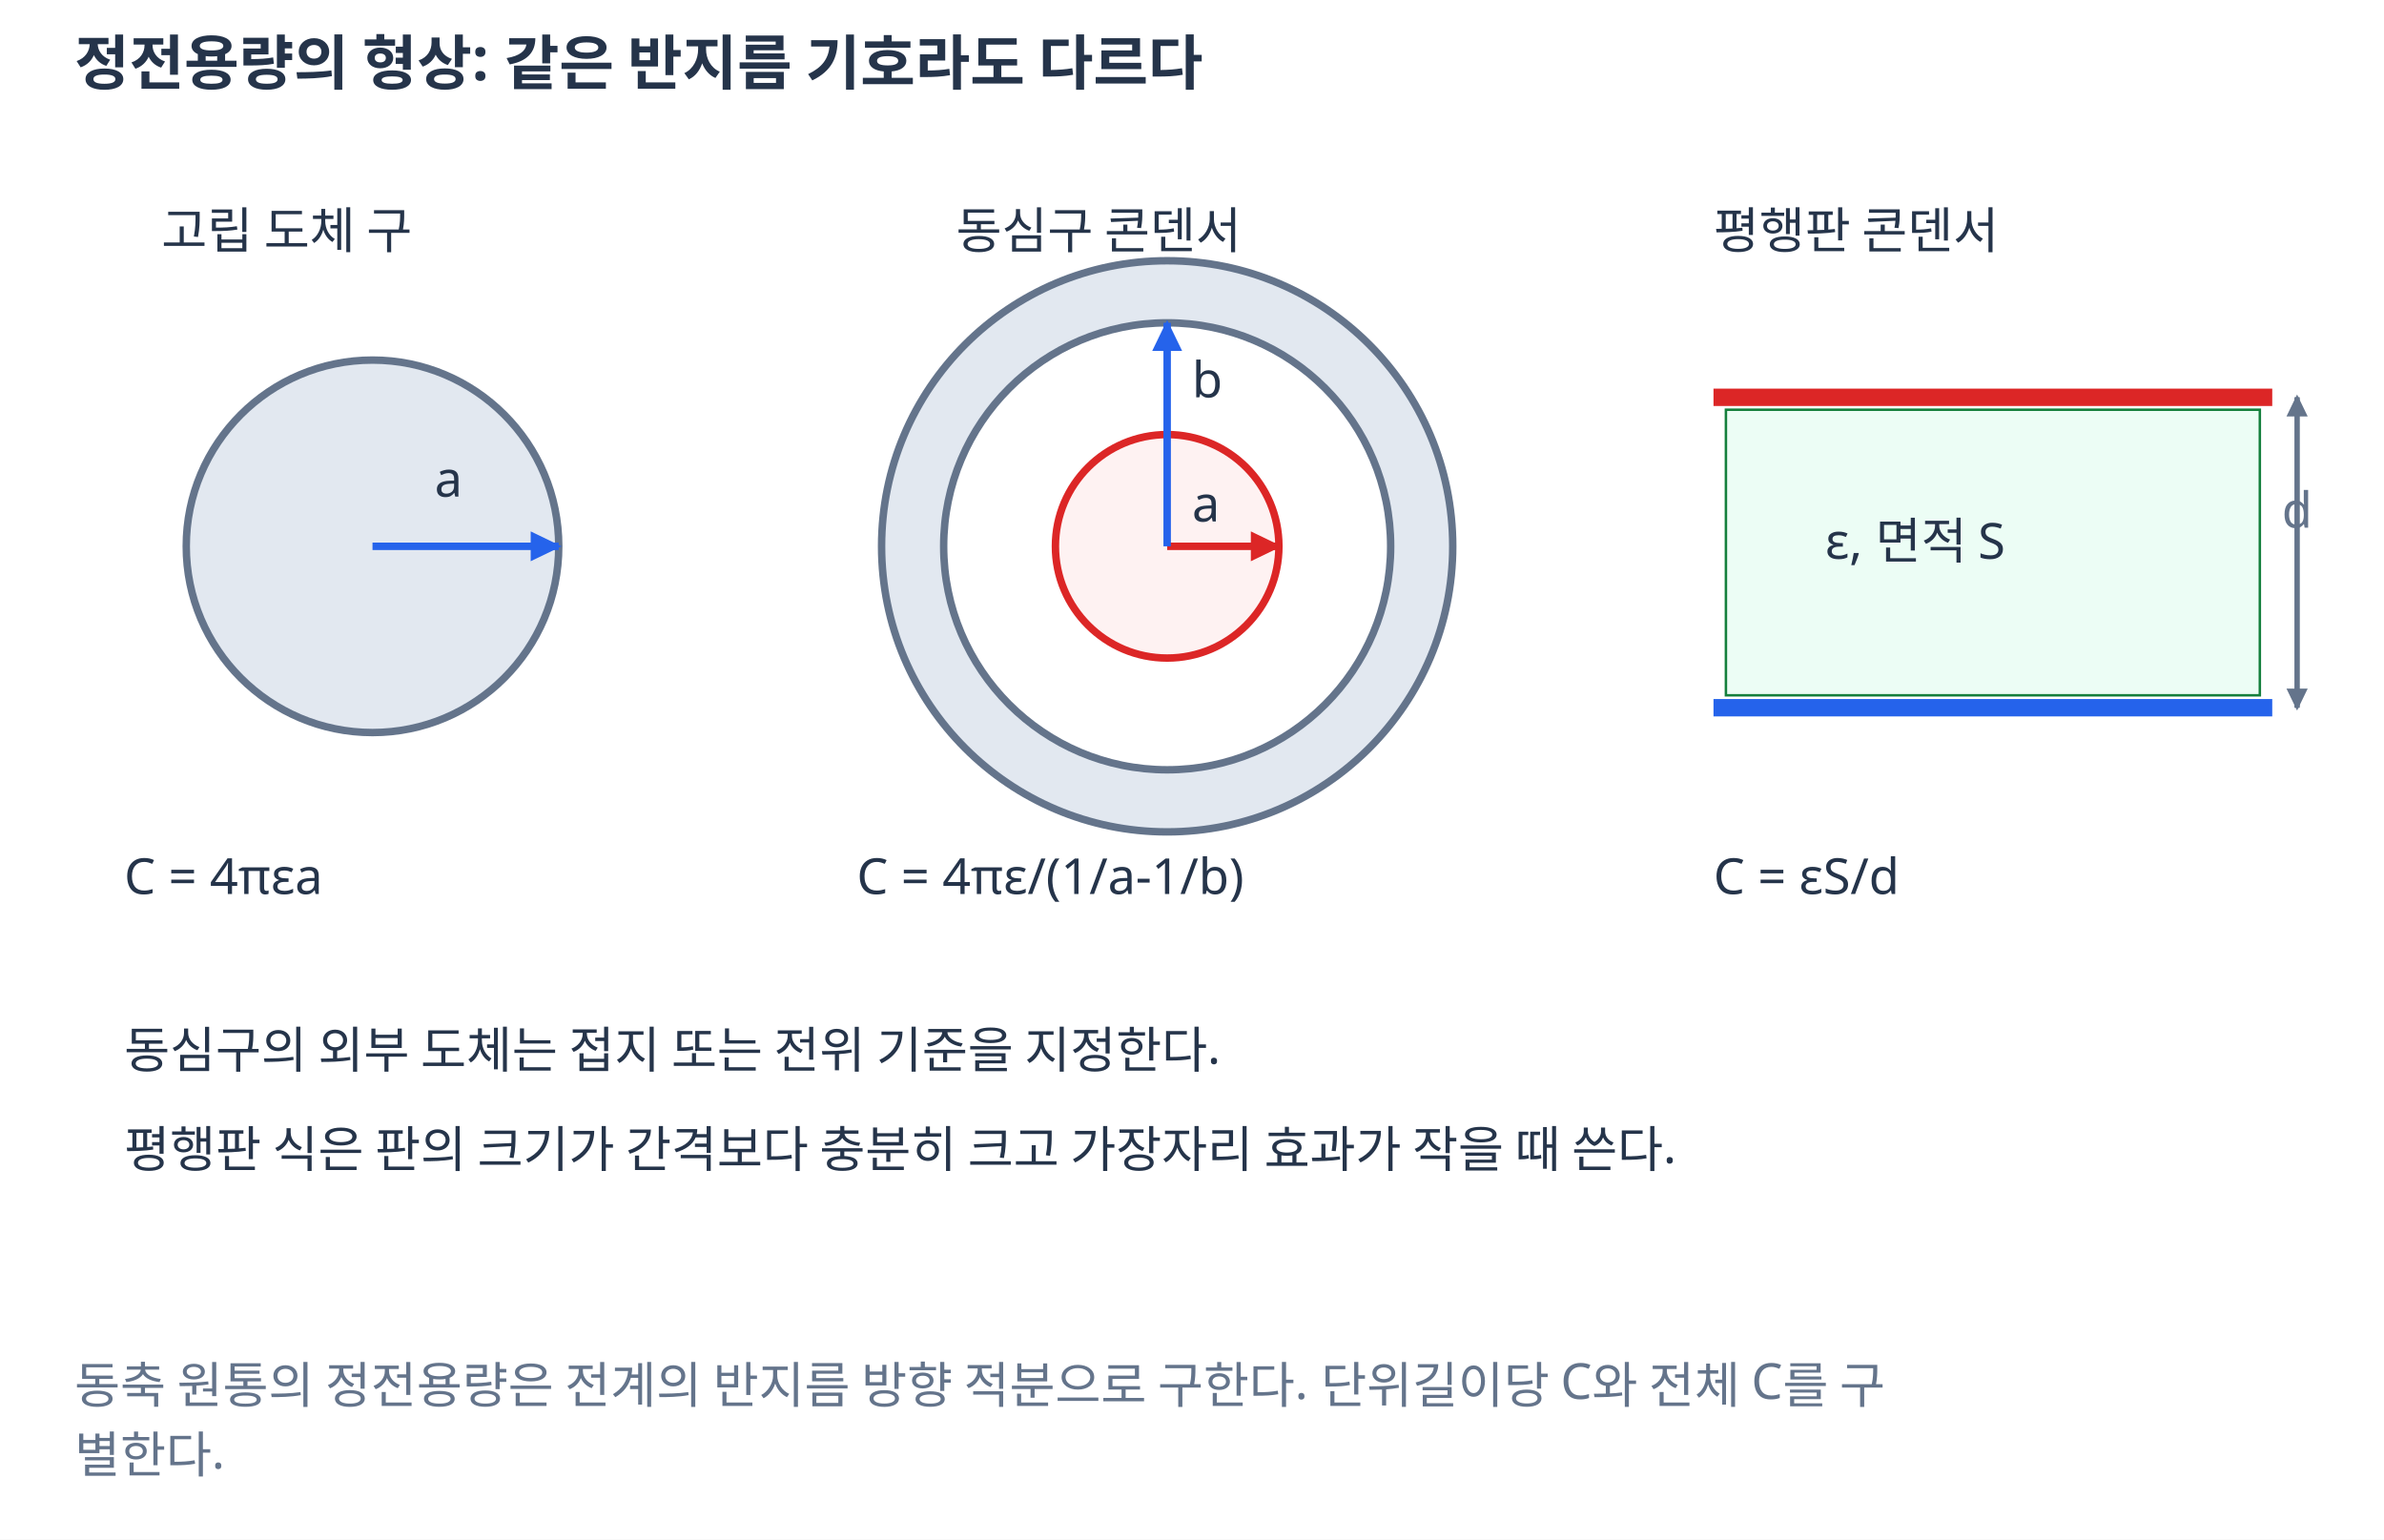
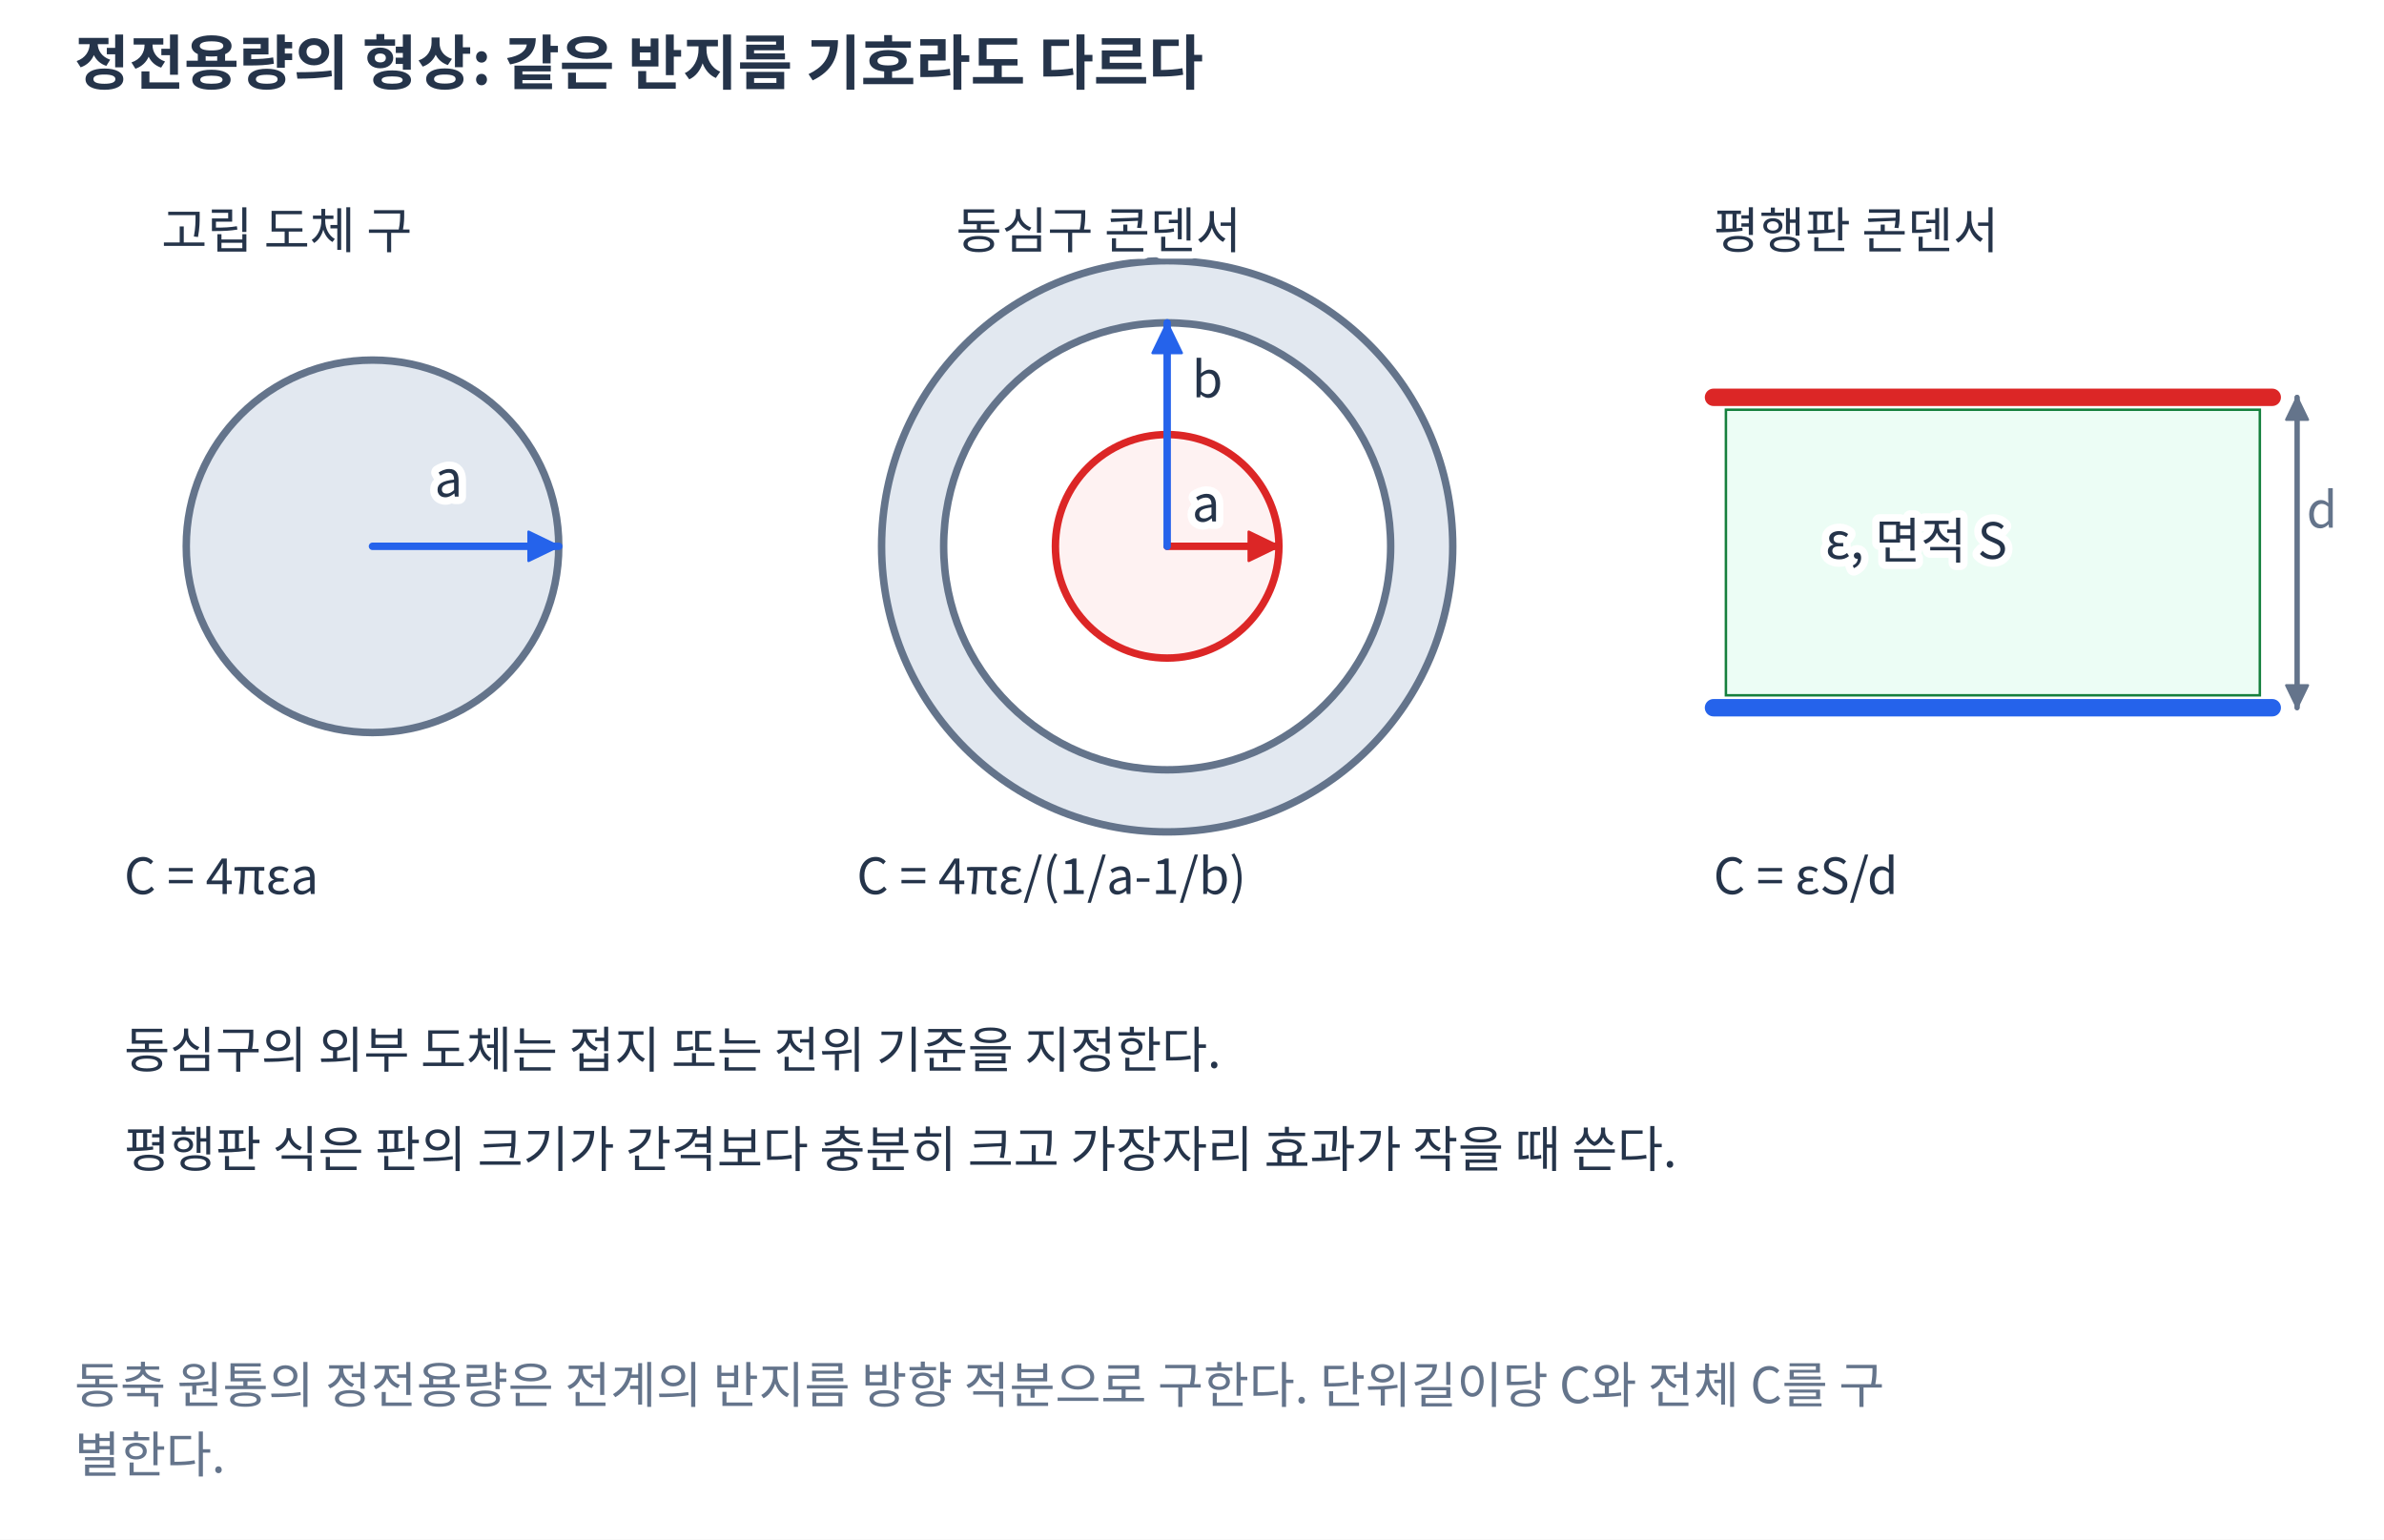
<svg xmlns="http://www.w3.org/2000/svg" width="960" height="620" viewBox="0 0 960 620">
  <rect width="100%" height="100%" fill="white" />
-   <text x="30" y="34" font-family="Noto, Noto Sans KR, Malgun Gothic, sans-serif" font-size="24" fill="#25344A" text-anchor="start" font-weight="700">정전용량의 형상: 같은 반지름 기호라도 다르다</text>
  <circle cx="150" cy="220" r="75" fill="#E2E8F0" stroke="#64748B" stroke-width="3" />
-   <line x1="150" y1="220" x2="225" y2="220" stroke="#2563EB" stroke-width="3" />
-   <polygon points="225,220 214.195,225.22 214.195,214.78" stroke="#2563EB" stroke-width="1" fill="#2563EB" />
-   <text x="175" y="200" font-family="Noto, Noto Sans KR, Malgun Gothic, sans-serif" font-size="20" fill="#25344A" text-anchor="start" font-weight="400">a</text>
-   <text x="65" y="100" font-family="Noto, Noto Sans KR, Malgun Gothic, sans-serif" font-size="20" fill="#25344A" text-anchor="start" font-weight="400">고립 도체 구</text>
-   <text x="50" y="360" font-family="Noto, Noto Sans KR, Malgun Gothic, sans-serif" font-size="20" fill="#25344A" text-anchor="start" font-weight="400">C = 4πεa</text>
+   <line x1="150" y1="220" x2="225" y2="220" stroke="#2563EB" stroke-width="3" stroke-linecap="round" stroke-linejoin="round" />
+   <polygon points="225,220 212.844,225.872 212.844,214.128" stroke="#2563EB" stroke-width="1" fill="#2563EB" stroke-linecap="round" stroke-linejoin="round" />
  <circle cx="470" cy="220" r="115" fill="#E2E8F0" stroke="#64748B" stroke-width="3" />
  <circle cx="470" cy="220" r="90" fill="white" stroke="#64748B" stroke-width="3" />
  <circle cx="470" cy="220" r="45" fill="#FEF2F2" stroke="#DC2626" stroke-width="3" />
-   <line x1="470" y1="220" x2="515" y2="220" stroke="#DC2626" stroke-width="3" />
-   <polygon points="515,220 504.195,225.22 504.195,214.78" stroke="#DC2626" stroke-width="1" fill="#DC2626" />
-   <line x1="470" y1="220" x2="470" y2="130" stroke="#2563EB" stroke-width="3" />
-   <polygon points="470,130 475.22,140.805 464.78,140.805" stroke="#2563EB" stroke-width="1" fill="#2563EB" />
-   <text x="480" y="210" font-family="Noto, Noto Sans KR, Malgun Gothic, sans-serif" font-size="20" fill="#25344A" text-anchor="start" font-weight="400">a</text>
-   <text x="480" y="160" font-family="Noto, Noto Sans KR, Malgun Gothic, sans-serif" font-size="20" fill="#25344A" text-anchor="start" font-weight="400">b</text>
-   <text x="385" y="100" font-family="Noto, Noto Sans KR, Malgun Gothic, sans-serif" font-size="20" fill="#25344A" text-anchor="start" font-weight="400">동심구 콘덴서</text>
-   <text x="345" y="360" font-family="Noto, Noto Sans KR, Malgun Gothic, sans-serif" font-size="20" fill="#25344A" text-anchor="start" font-weight="400">C = 4πε/(1/a-1/b)</text>
-   <line x1="690" y1="160" x2="915" y2="160" stroke="#DC2626" stroke-width="7" />
-   <line x1="690" y1="285" x2="915" y2="285" stroke="#2563EB" stroke-width="7" />
+   <line x1="470" y1="220" x2="515" y2="220" stroke="#DC2626" stroke-width="3" stroke-linecap="round" stroke-linejoin="round" />
+   <polygon points="515,220 502.844,225.872 502.844,214.128" stroke="#DC2626" stroke-width="1" fill="#DC2626" stroke-linecap="round" stroke-linejoin="round" />
+   <line x1="470" y1="220" x2="470" y2="130" stroke="#2563EB" stroke-width="3" stroke-linecap="round" stroke-linejoin="round" />
+   <polygon points="470,130 475.872,142.156 464.128,142.156" stroke="#2563EB" stroke-width="1" fill="#2563EB" stroke-linecap="round" stroke-linejoin="round" />
+   <line x1="690" y1="160" x2="915" y2="160" stroke="#DC2626" stroke-width="7" stroke-linecap="round" stroke-linejoin="round" />
+   <line x1="690" y1="285" x2="915" y2="285" stroke="#2563EB" stroke-width="7" stroke-linecap="round" stroke-linejoin="round" />
  <rect x="695" y="165" width="215" height="115" rx="0" fill="#ECFDF5" stroke="#15803D" stroke-width="1" />
-   <line x1="925" y1="160" x2="925" y2="285" stroke="#64748B" stroke-width="2" />
-   <polygon points="925,285 921.52,277.796 928.48,277.796" stroke="#64748B" stroke-width="1" fill="#64748B" />
-   <line x1="925" y1="285" x2="925" y2="160" stroke="#64748B" stroke-width="2" />
-   <polygon points="925,160 928.48,167.204 921.52,167.204" stroke="#64748B" stroke-width="1" fill="#64748B" />
-   <text x="925.0" y="212.5" font-family="Noto, Noto Sans KR, Malgun Gothic, sans-serif" font-size="20" fill="#64748B" text-anchor="middle" font-weight="400">d</text>
-   <text x="735" y="225" font-family="Noto, Noto Sans KR, Malgun Gothic, sans-serif" font-size="20" fill="#25344A" text-anchor="start" font-weight="400">ε, 면적 S</text>
-   <text x="690" y="100" font-family="Noto, Noto Sans KR, Malgun Gothic, sans-serif" font-size="20" fill="#25344A" text-anchor="start" font-weight="400">평행판 콘덴서</text>
-   <text x="690" y="360" font-family="Noto, Noto Sans KR, Malgun Gothic, sans-serif" font-size="20" fill="#25344A" text-anchor="start" font-weight="400">C = εS/d</text>
-   <text x="50" y="430" font-family="Noto, Noto Sans KR, Malgun Gothic, sans-serif" font-size="20" fill="#25344A" text-anchor="start" font-weight="400">동심구의 외부 도체는 접지 또는 전위 기준을 지정한다.</text>
-   <text x="50" y="470" font-family="Noto, Noto Sans KR, Malgun Gothic, sans-serif" font-size="20" fill="#25344A" text-anchor="start" font-weight="400">평행판 식은 판의 크기가 간격보다 충분히 크고 가장자리 효과가 작을 때 쓴다.</text>
-   <text x="30" y="565" font-family="Noto, Noto Sans KR, Malgun Gothic, sans-serif" font-size="20" fill="#64748B" text-anchor="start" font-weight="400">동축 원통의 정전용량은 전계의 반지름 방향 적분으로 구한다. 단위길이당 C와 전체 C를 구</text>
-   <text x="30" y="593" font-family="Noto, Noto Sans KR, Malgun Gothic, sans-serif" font-size="20" fill="#64748B" text-anchor="start" font-weight="400">별한다.</text>
+   <line x1="925" y1="160" x2="925" y2="285" stroke="#64748B" stroke-width="2" stroke-linecap="round" stroke-linejoin="round" />
+   <polygon points="925,285 920.65,275.996 929.35,275.996" stroke="#64748B" stroke-width="1" fill="#64748B" stroke-linecap="round" stroke-linejoin="round" />
+   <line x1="925" y1="285" x2="925" y2="160" stroke="#64748B" stroke-width="2" stroke-linecap="round" stroke-linejoin="round" />
+   <polygon points="925,160 929.35,169.004 920.65,169.004" stroke="#64748B" stroke-width="1" fill="#64748B" stroke-linecap="round" stroke-linejoin="round" />
+   <text x="30" y="34" font-family="Noto, Noto Sans KR, Noto Sans CJK KR, Source Han Sans K, Apple SD Gothic Neo, Malgun Gothic, sans-serif" font-size="24" text-anchor="start" font-weight="700" fill="white" stroke="white" stroke-width="6" stroke-linejoin="round" aria-hidden="true">정전용량의 형상: 같은 반지름 기호라도 다르다</text>
+   <text x="30" y="34" font-family="Noto, Noto Sans KR, Noto Sans CJK KR, Source Han Sans K, Apple SD Gothic Neo, Malgun Gothic, sans-serif" font-size="24" text-anchor="start" font-weight="700" fill="#25344A">정전용량의 형상: 같은 반지름 기호라도 다르다</text>
+   <text x="175" y="200" font-family="Noto, Noto Sans KR, Noto Sans CJK KR, Source Han Sans K, Apple SD Gothic Neo, Malgun Gothic, sans-serif" font-size="20" text-anchor="start" font-weight="400" fill="white" stroke="white" stroke-width="6" stroke-linejoin="round" aria-hidden="true">a</text>
+   <text x="175" y="200" font-family="Noto, Noto Sans KR, Noto Sans CJK KR, Source Han Sans K, Apple SD Gothic Neo, Malgun Gothic, sans-serif" font-size="20" text-anchor="start" font-weight="400" fill="#25344A">a</text>
+   <text x="65" y="100" font-family="Noto, Noto Sans KR, Noto Sans CJK KR, Source Han Sans K, Apple SD Gothic Neo, Malgun Gothic, sans-serif" font-size="20" text-anchor="start" font-weight="400" fill="white" stroke="white" stroke-width="6" stroke-linejoin="round" aria-hidden="true">고립 도체 구</text>
+   <text x="65" y="100" font-family="Noto, Noto Sans KR, Noto Sans CJK KR, Source Han Sans K, Apple SD Gothic Neo, Malgun Gothic, sans-serif" font-size="20" text-anchor="start" font-weight="400" fill="#25344A">고립 도체 구</text>
+   <text x="50" y="360" font-family="Noto, Noto Sans KR, Noto Sans CJK KR, Source Han Sans K, Apple SD Gothic Neo, Malgun Gothic, sans-serif" font-size="20" text-anchor="start" font-weight="400" fill="white" stroke="white" stroke-width="6" stroke-linejoin="round" aria-hidden="true">C = 4πεa</text>
+   <text x="50" y="360" font-family="Noto, Noto Sans KR, Noto Sans CJK KR, Source Han Sans K, Apple SD Gothic Neo, Malgun Gothic, sans-serif" font-size="20" text-anchor="start" font-weight="400" fill="#25344A">C = 4πεa</text>
+   <text x="480" y="210" font-family="Noto, Noto Sans KR, Noto Sans CJK KR, Source Han Sans K, Apple SD Gothic Neo, Malgun Gothic, sans-serif" font-size="20" text-anchor="start" font-weight="400" fill="white" stroke="white" stroke-width="6" stroke-linejoin="round" aria-hidden="true">a</text>
+   <text x="480" y="210" font-family="Noto, Noto Sans KR, Noto Sans CJK KR, Source Han Sans K, Apple SD Gothic Neo, Malgun Gothic, sans-serif" font-size="20" text-anchor="start" font-weight="400" fill="#25344A">a</text>
+   <text x="480" y="160" font-family="Noto, Noto Sans KR, Noto Sans CJK KR, Source Han Sans K, Apple SD Gothic Neo, Malgun Gothic, sans-serif" font-size="20" text-anchor="start" font-weight="400" fill="white" stroke="white" stroke-width="6" stroke-linejoin="round" aria-hidden="true">b</text>
+   <text x="480" y="160" font-family="Noto, Noto Sans KR, Noto Sans CJK KR, Source Han Sans K, Apple SD Gothic Neo, Malgun Gothic, sans-serif" font-size="20" text-anchor="start" font-weight="400" fill="#25344A">b</text>
+   <text x="385" y="100" font-family="Noto, Noto Sans KR, Noto Sans CJK KR, Source Han Sans K, Apple SD Gothic Neo, Malgun Gothic, sans-serif" font-size="20" text-anchor="start" font-weight="400" fill="white" stroke="white" stroke-width="6" stroke-linejoin="round" aria-hidden="true">동심구 콘덴서</text>
+   <text x="385" y="100" font-family="Noto, Noto Sans KR, Noto Sans CJK KR, Source Han Sans K, Apple SD Gothic Neo, Malgun Gothic, sans-serif" font-size="20" text-anchor="start" font-weight="400" fill="#25344A">동심구 콘덴서</text>
+   <text x="345" y="360" font-family="Noto, Noto Sans KR, Noto Sans CJK KR, Source Han Sans K, Apple SD Gothic Neo, Malgun Gothic, sans-serif" font-size="20" text-anchor="start" font-weight="400" fill="white" stroke="white" stroke-width="6" stroke-linejoin="round" aria-hidden="true">C = 4πε/(1/a-1/b)</text>
+   <text x="345" y="360" font-family="Noto, Noto Sans KR, Noto Sans CJK KR, Source Han Sans K, Apple SD Gothic Neo, Malgun Gothic, sans-serif" font-size="20" text-anchor="start" font-weight="400" fill="#25344A">C = 4πε/(1/a-1/b)</text>
+   <text x="935" y="212.5" font-family="Noto, Noto Sans KR, Noto Sans CJK KR, Source Han Sans K, Apple SD Gothic Neo, Malgun Gothic, sans-serif" font-size="20" text-anchor="middle" font-weight="400" fill="white" stroke="white" stroke-width="6" stroke-linejoin="round" aria-hidden="true">d</text>
+   <text x="935" y="212.5" font-family="Noto, Noto Sans KR, Noto Sans CJK KR, Source Han Sans K, Apple SD Gothic Neo, Malgun Gothic, sans-serif" font-size="20" text-anchor="middle" font-weight="400" fill="#64748B">d</text>
+   <text x="735" y="225" font-family="Noto, Noto Sans KR, Noto Sans CJK KR, Source Han Sans K, Apple SD Gothic Neo, Malgun Gothic, sans-serif" font-size="20" text-anchor="start" font-weight="400" fill="white" stroke="white" stroke-width="6" stroke-linejoin="round" aria-hidden="true">ε, 면적 S</text>
+   <text x="735" y="225" font-family="Noto, Noto Sans KR, Noto Sans CJK KR, Source Han Sans K, Apple SD Gothic Neo, Malgun Gothic, sans-serif" font-size="20" text-anchor="start" font-weight="400" fill="#25344A">ε, 면적 S</text>
+   <text x="690" y="100" font-family="Noto, Noto Sans KR, Noto Sans CJK KR, Source Han Sans K, Apple SD Gothic Neo, Malgun Gothic, sans-serif" font-size="20" text-anchor="start" font-weight="400" fill="white" stroke="white" stroke-width="6" stroke-linejoin="round" aria-hidden="true">평행판 콘덴서</text>
+   <text x="690" y="100" font-family="Noto, Noto Sans KR, Noto Sans CJK KR, Source Han Sans K, Apple SD Gothic Neo, Malgun Gothic, sans-serif" font-size="20" text-anchor="start" font-weight="400" fill="#25344A">평행판 콘덴서</text>
+   <text x="690" y="360" font-family="Noto, Noto Sans KR, Noto Sans CJK KR, Source Han Sans K, Apple SD Gothic Neo, Malgun Gothic, sans-serif" font-size="20" text-anchor="start" font-weight="400" fill="white" stroke="white" stroke-width="6" stroke-linejoin="round" aria-hidden="true">C = εS/d</text>
+   <text x="690" y="360" font-family="Noto, Noto Sans KR, Noto Sans CJK KR, Source Han Sans K, Apple SD Gothic Neo, Malgun Gothic, sans-serif" font-size="20" text-anchor="start" font-weight="400" fill="#25344A">C = εS/d</text>
+   <text x="50" y="430" font-family="Noto, Noto Sans KR, Noto Sans CJK KR, Source Han Sans K, Apple SD Gothic Neo, Malgun Gothic, sans-serif" font-size="20" text-anchor="start" font-weight="400" fill="white" stroke="white" stroke-width="6" stroke-linejoin="round" aria-hidden="true">동심구의 외부 도체는 접지 또는 전위 기준을 지정한다.</text>
+   <text x="50" y="430" font-family="Noto, Noto Sans KR, Noto Sans CJK KR, Source Han Sans K, Apple SD Gothic Neo, Malgun Gothic, sans-serif" font-size="20" text-anchor="start" font-weight="400" fill="#25344A">동심구의 외부 도체는 접지 또는 전위 기준을 지정한다.</text>
+   <text x="50" y="470" font-family="Noto, Noto Sans KR, Noto Sans CJK KR, Source Han Sans K, Apple SD Gothic Neo, Malgun Gothic, sans-serif" font-size="20" text-anchor="start" font-weight="400" fill="white" stroke="white" stroke-width="6" stroke-linejoin="round" aria-hidden="true">평행판 식은 판의 크기가 간격보다 충분히 크고 가장자리 효과가 작을 때 쓴다.</text>
+   <text x="50" y="470" font-family="Noto, Noto Sans KR, Noto Sans CJK KR, Source Han Sans K, Apple SD Gothic Neo, Malgun Gothic, sans-serif" font-size="20" text-anchor="start" font-weight="400" fill="#25344A">평행판 식은 판의 크기가 간격보다 충분히 크고 가장자리 효과가 작을 때 쓴다.</text>
+   <text x="30" y="565" font-family="Noto, Noto Sans KR, Noto Sans CJK KR, Source Han Sans K, Apple SD Gothic Neo, Malgun Gothic, sans-serif" font-size="20" text-anchor="start" font-weight="400" fill="white" stroke="white" stroke-width="6" stroke-linejoin="round" aria-hidden="true">동축 원통의 정전용량은 전계의 반지름 방향 적분으로 구한다. 단위길이당 C와 전체 C를 구</text>
+   <text x="30" y="565" font-family="Noto, Noto Sans KR, Noto Sans CJK KR, Source Han Sans K, Apple SD Gothic Neo, Malgun Gothic, sans-serif" font-size="20" text-anchor="start" font-weight="400" fill="#64748B">동축 원통의 정전용량은 전계의 반지름 방향 적분으로 구한다. 단위길이당 C와 전체 C를 구</text>
+   <text x="30" y="593" font-family="Noto, Noto Sans KR, Noto Sans CJK KR, Source Han Sans K, Apple SD Gothic Neo, Malgun Gothic, sans-serif" font-size="20" text-anchor="start" font-weight="400" fill="white" stroke="white" stroke-width="6" stroke-linejoin="round" aria-hidden="true">별한다.</text>
+   <text x="30" y="593" font-family="Noto, Noto Sans KR, Noto Sans CJK KR, Source Han Sans K, Apple SD Gothic Neo, Malgun Gothic, sans-serif" font-size="20" text-anchor="start" font-weight="400" fill="#64748B">별한다.</text>
</svg>
